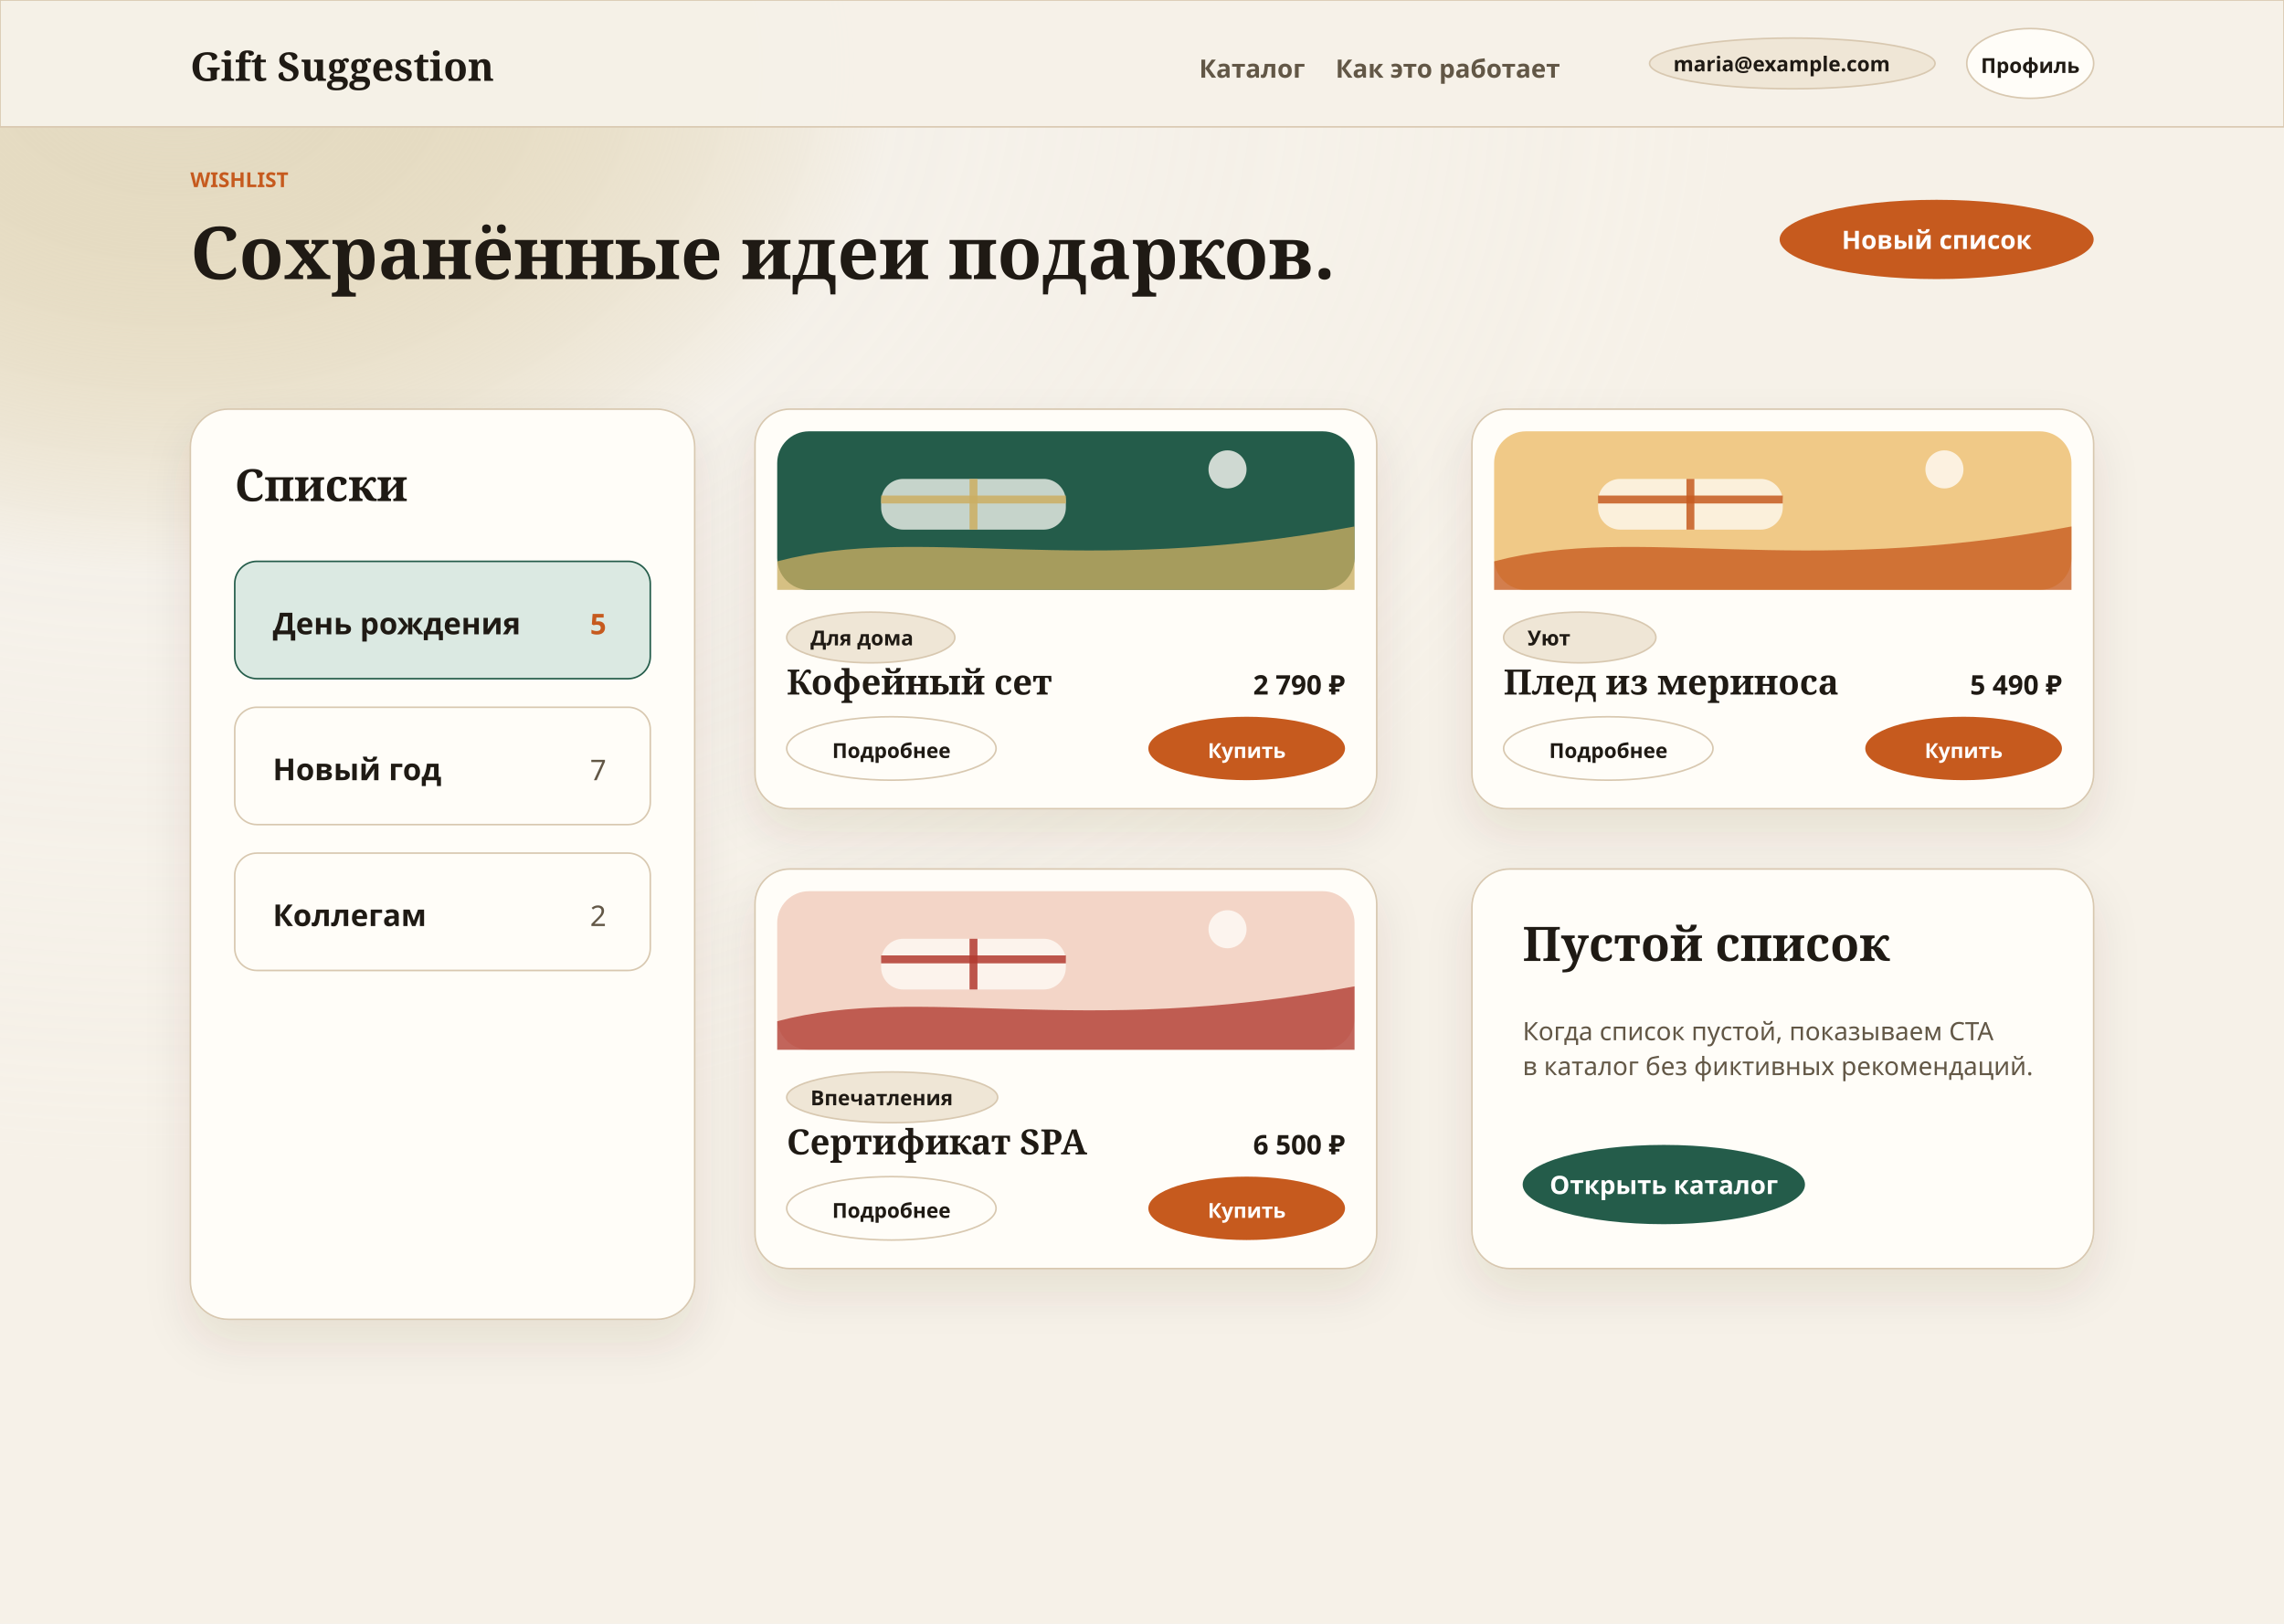
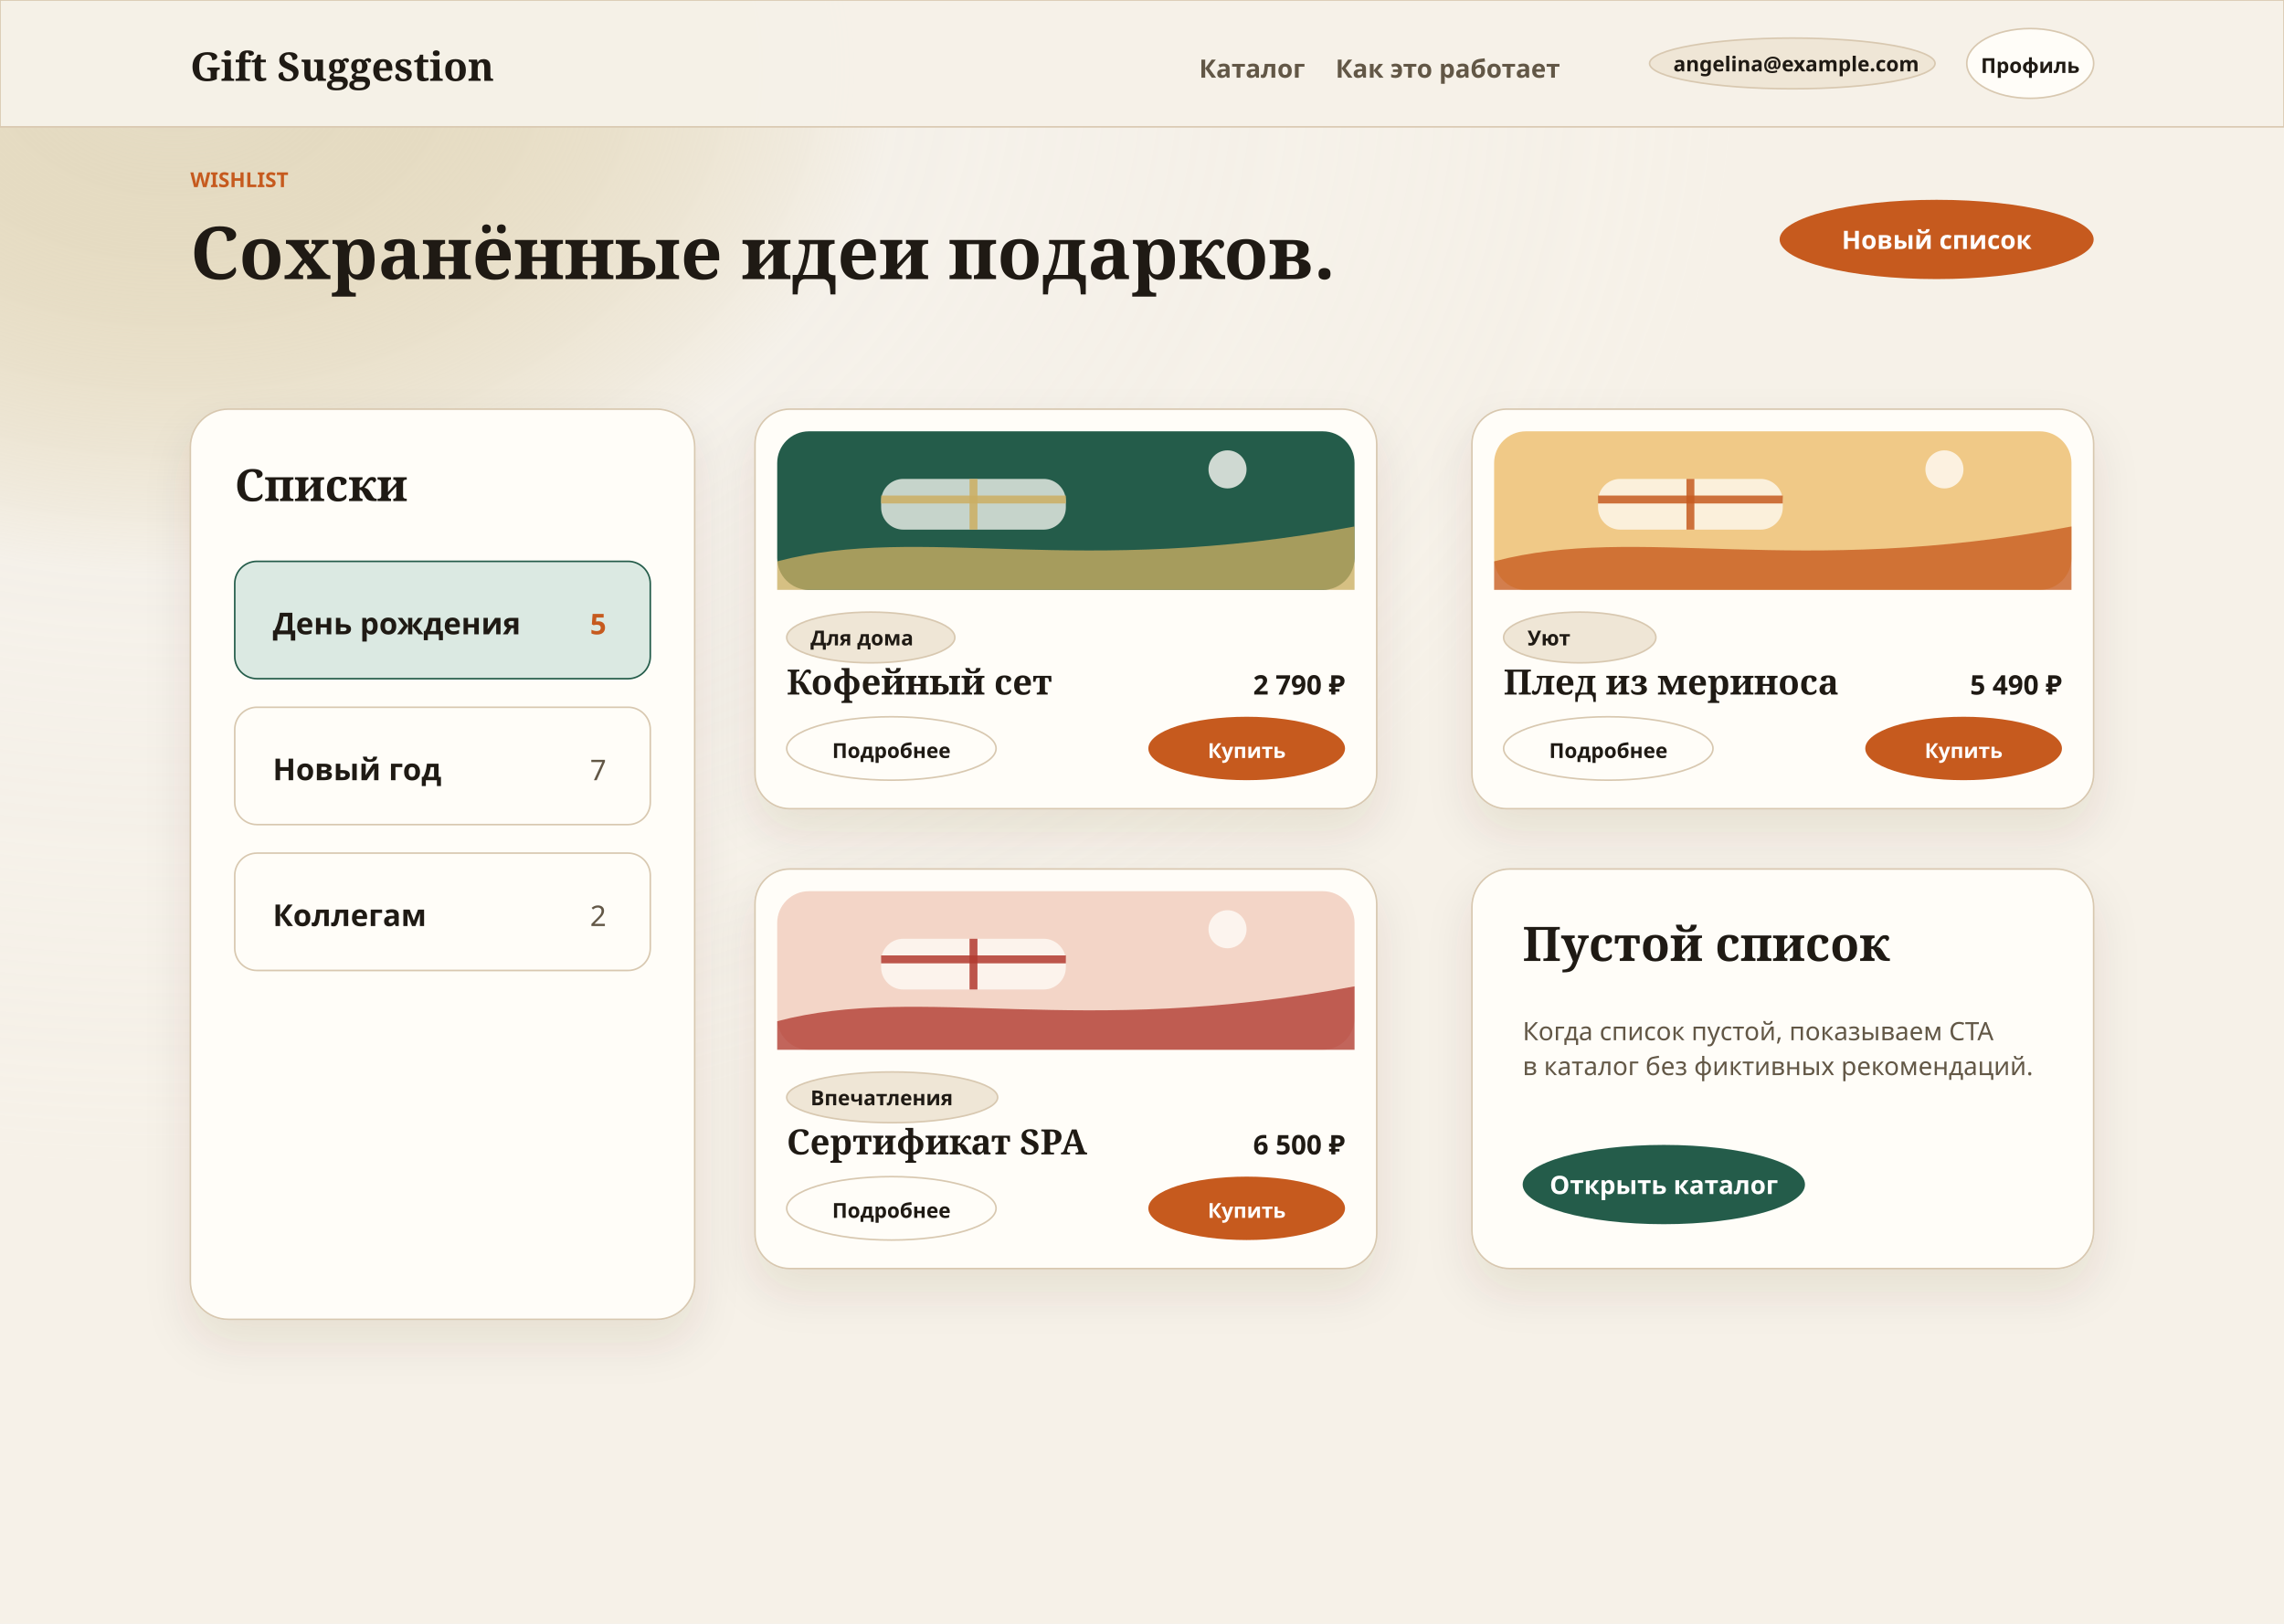
<svg xmlns="http://www.w3.org/2000/svg" width="1440" height="1024" viewBox="0 0 1440 1024" role="img" aria-label="10 Wishlist final mockup">
  <defs>
    <radialGradient id="warmGlow" cx="0.08" cy="0.04" r="0.68">
      <stop offset="0" stop-color="#cbae63" stop-opacity="0.30" />
      <stop offset="0.46" stop-color="#f6f1e8" stop-opacity="0.82" />
      <stop offset="1" stop-color="#f6f1e8" />
    </radialGradient>
    <filter id="shadow" x="-12%" y="-12%" width="124%" height="136%">
      <feDropShadow dx="0" dy="14" stdDeviation="14" flood-color="#4d3319" flood-opacity="0.10" />
    </filter>
  </defs>
  <rect x="0" y="0" width="1440" height="1024" rx="0" fill="url(#warmGlow)" />
  <g>
    <rect x="0" y="0" width="1440" height="80" rx="0" fill="#f6f1e8" stroke="#d8c8b0" stroke-width="1" opacity="0.96" />
    <text x="120" y="51" fill="#1f1a14" font-family="Fraunces, Georgia, serif" font-size="25" font-weight="800">
      <tspan x="120" dy="0">Gift Suggestion</tspan>
    </text>
    <text x="756" y="49" fill="#625746" font-family="Manrope, Segoe UI, sans-serif" font-size="16" font-weight="700">
      <tspan x="756" dy="0">Каталог</tspan>
    </text>
    <text x="842" y="49" fill="#625746" font-family="Manrope, Segoe UI, sans-serif" font-size="16" font-weight="700">
      <tspan x="842" dy="0">Как это работает</tspan>
    </text>
    <g>
      <rect x="1040" y="24" width="180" height="32" rx="999" fill="#efe6d6" stroke="#d8c8b0" stroke-width="1" />
      <text x="1055" y="45" fill="#1f1a14" font-family="Manrope, Segoe UI, sans-serif" font-size="13" font-weight="800">
-         <tspan x="1055" dy="0">maria@example.com</tspan>
+         <tspan x="1055" dy="0">angelina@example.com</tspan>
      </text>
    </g>
    <g opacity="1">
      <rect x="1240" y="18" width="80" height="44" rx="999" fill="#fffdf8" stroke="#d8c8b0" stroke-width="1" />
      <text x="1280" y="46" fill="#1f1a14" font-family="Manrope, Segoe UI, sans-serif" font-size="13" font-weight="800" text-anchor="middle">Профиль</text>
    </g>
  </g>
  <g transform="translate(120 118)">
    <text x="0" y="0" fill="#c65a1e" font-family="Manrope, Segoe UI, sans-serif" font-size="13" font-weight="800">
      <tspan x="0" dy="0">WISHLIST</tspan>
    </text>
    <text x="0" y="58" fill="#1f1a14" font-family="Fraunces, Georgia, serif" font-size="46" font-weight="700">
      <tspan x="0" dy="0">Сохранённые идеи подарков.</tspan>
    </text>
    <g opacity="1">
      <rect x="1002" y="8" width="198" height="50" rx="999" fill="#c65a1e" stroke="transparent" stroke-width="1" />
      <text x="1101" y="39" fill="#ffffff" font-family="Manrope, Segoe UI, sans-serif" font-size="16" font-weight="800" text-anchor="middle">Новый список</text>
    </g>
    <g transform="translate(0 140)">
      <rect x="0" y="0" width="318" height="574" rx="24" fill="#fffdf8" stroke="#d8c8b0" stroke-width="1" filter="url(#shadow)" />
      <text x="28" y="58" fill="#1f1a14" font-family="Fraunces, Georgia, serif" font-size="28" font-weight="700">
        <tspan x="28" dy="0">Списки</tspan>
      </text>
      <g transform="translate(28 96)">
        <rect x="0" y="0" width="262" height="74" rx="14" fill="#dbe9e2" stroke="#245c4a" stroke-width="1" />
        <text x="24" y="46" fill="#1f1a14" font-family="Manrope, Segoe UI, sans-serif" font-size="19" font-weight="900">
          <tspan x="24" dy="0">День рождения</tspan>
        </text>
        <text x="224" y="46" fill="#c65a1e" font-family="Manrope, Segoe UI, sans-serif" font-size="18" font-weight="900">
          <tspan x="224" dy="0">5</tspan>
        </text>
      </g>
      <g transform="translate(28 188)">
        <rect x="0" y="0" width="262" height="74" rx="14" fill="#fffdf8" stroke="#d8c8b0" stroke-width="1" />
        <text x="24" y="46" fill="#1f1a14" font-family="Manrope, Segoe UI, sans-serif" font-size="19" font-weight="900">
          <tspan x="24" dy="0">Новый год</tspan>
        </text>
        <text x="224" y="46" fill="#625746" font-family="Manrope, Segoe UI, sans-serif" font-size="18" font-weight="500">
          <tspan x="224" dy="0">7</tspan>
        </text>
      </g>
      <g transform="translate(28 280)">
        <rect x="0" y="0" width="262" height="74" rx="14" fill="#fffdf8" stroke="#d8c8b0" stroke-width="1" />
        <text x="24" y="46" fill="#1f1a14" font-family="Manrope, Segoe UI, sans-serif" font-size="19" font-weight="900">
          <tspan x="24" dy="0">Коллегам</tspan>
        </text>
        <text x="224" y="46" fill="#625746" font-family="Manrope, Segoe UI, sans-serif" font-size="18" font-weight="500">
          <tspan x="224" dy="0">2</tspan>
        </text>
      </g>
    </g>
    <g transform="translate(356 140)">
      <rect x="0" y="0" width="392" height="252" rx="22" fill="#fffdf8" stroke="#d8c8b0" stroke-width="1" filter="url(#shadow)" />
      <g>
        <rect x="14" y="14" width="364" height="100" rx="20" fill="#245c4a" />
        <path d="M14 96 C105 72, 203.28 107, 378 74 L378 114 L14 114 Z" fill="#cbae63" opacity="0.78" />
        <circle cx="297.92" cy="38" r="12" fill="#fffdf8" opacity="0.78" />
        <rect x="79.52" y="44" width="116.48" height="32" rx="14" fill="#fffdf8" opacity="0.74" />
        <line x1="137.76" y1="44" x2="137.76" y2="76" stroke="#cbae63" stroke-width="5" opacity="0.85" />
        <line x1="79.52" y1="57" x2="196" y2="57" stroke="#cbae63" stroke-width="5" opacity="0.85" />
      </g>
      <g>
        <rect x="20" y="128" width="106" height="32" rx="999" fill="#efe6d6" stroke="#d8c8b0" stroke-width="1" />
        <text x="35" y="149" fill="#1f1a14" font-family="Manrope, Segoe UI, sans-serif" font-size="13" font-weight="800">
          <tspan x="35" dy="0">Для дома</tspan>
        </text>
      </g>
      <text x="20" y="180" fill="#1f1a14" font-family="Fraunces, Georgia, serif" font-size="22" font-weight="700">
        <tspan x="20" dy="0">Кофейный сет</tspan>
      </text>
      <text x="372" y="180" fill="#1f1a14" font-family="Manrope, Segoe UI, sans-serif" font-size="17" font-weight="900" text-anchor="end">
        <tspan x="372" dy="0">2 790 ₽</tspan>
      </text>
      <g opacity="1">
        <rect x="20" y="194" width="132" height="40" rx="999" fill="#fffdf8" stroke="#d8c8b0" stroke-width="1" />
        <text x="86" y="220" fill="#1f1a14" font-family="Manrope, Segoe UI, sans-serif" font-size="13" font-weight="800" text-anchor="middle">Подробнее</text>
      </g>
      <g opacity="1">
        <rect x="248" y="194" width="124" height="40" rx="999" fill="#c65a1e" stroke="transparent" stroke-width="1" />
        <text x="310" y="220" fill="#ffffff" font-family="Manrope, Segoe UI, sans-serif" font-size="13" font-weight="800" text-anchor="middle">Купить</text>
      </g>
    </g>
    <g transform="translate(808 140)">
      <rect x="0" y="0" width="392" height="252" rx="22" fill="#fffdf8" stroke="#d8c8b0" stroke-width="1" filter="url(#shadow)" />
      <g>
        <rect x="14" y="14" width="364" height="100" rx="20" fill="#f0c987" />
        <path d="M14 96 C105 72, 203.28 107, 378 74 L378 114 L14 114 Z" fill="#c65a1e" opacity="0.78" />
        <circle cx="297.92" cy="38" r="12" fill="#fffdf8" opacity="0.78" />
        <rect x="79.52" y="44" width="116.48" height="32" rx="14" fill="#fffdf8" opacity="0.74" />
        <line x1="137.76" y1="44" x2="137.76" y2="76" stroke="#c65a1e" stroke-width="5" opacity="0.85" />
        <line x1="79.52" y1="57" x2="196" y2="57" stroke="#c65a1e" stroke-width="5" opacity="0.85" />
      </g>
      <g>
        <rect x="20" y="128" width="96" height="32" rx="999" fill="#efe6d6" stroke="#d8c8b0" stroke-width="1" />
        <text x="35" y="149" fill="#1f1a14" font-family="Manrope, Segoe UI, sans-serif" font-size="13" font-weight="800">
          <tspan x="35" dy="0">Уют</tspan>
        </text>
      </g>
      <text x="20" y="180" fill="#1f1a14" font-family="Fraunces, Georgia, serif" font-size="22" font-weight="700">
        <tspan x="20" dy="0">Плед из мериноса</tspan>
      </text>
      <text x="372" y="180" fill="#1f1a14" font-family="Manrope, Segoe UI, sans-serif" font-size="17" font-weight="900" text-anchor="end">
        <tspan x="372" dy="0">5 490 ₽</tspan>
      </text>
      <g opacity="1">
        <rect x="20" y="194" width="132" height="40" rx="999" fill="#fffdf8" stroke="#d8c8b0" stroke-width="1" />
        <text x="86" y="220" fill="#1f1a14" font-family="Manrope, Segoe UI, sans-serif" font-size="13" font-weight="800" text-anchor="middle">Подробнее</text>
      </g>
      <g opacity="1">
        <rect x="248" y="194" width="124" height="40" rx="999" fill="#c65a1e" stroke="transparent" stroke-width="1" />
        <text x="310" y="220" fill="#ffffff" font-family="Manrope, Segoe UI, sans-serif" font-size="13" font-weight="800" text-anchor="middle">Купить</text>
      </g>
    </g>
    <g transform="translate(356 430)">
      <rect x="0" y="0" width="392" height="252" rx="22" fill="#fffdf8" stroke="#d8c8b0" stroke-width="1" filter="url(#shadow)" />
      <g>
        <rect x="14" y="14" width="364" height="100" rx="20" fill="#f3d5c7" />
        <path d="M14 96 C105 72, 203.28 107, 378 74 L378 114 L14 114 Z" fill="#b13a2f" opacity="0.78" />
        <circle cx="297.92" cy="38" r="12" fill="#fffdf8" opacity="0.78" />
        <rect x="79.52" y="44" width="116.48" height="32" rx="14" fill="#fffdf8" opacity="0.74" />
        <line x1="137.76" y1="44" x2="137.76" y2="76" stroke="#b13a2f" stroke-width="5" opacity="0.85" />
        <line x1="79.52" y1="57" x2="196" y2="57" stroke="#b13a2f" stroke-width="5" opacity="0.85" />
      </g>
      <g>
        <rect x="20" y="128" width="133" height="32" rx="999" fill="#efe6d6" stroke="#d8c8b0" stroke-width="1" />
        <text x="35" y="149" fill="#1f1a14" font-family="Manrope, Segoe UI, sans-serif" font-size="13" font-weight="800">
          <tspan x="35" dy="0">Впечатления</tspan>
        </text>
      </g>
      <text x="20" y="180" fill="#1f1a14" font-family="Fraunces, Georgia, serif" font-size="22" font-weight="700">
        <tspan x="20" dy="0">Сертификат SPA</tspan>
      </text>
      <text x="372" y="180" fill="#1f1a14" font-family="Manrope, Segoe UI, sans-serif" font-size="17" font-weight="900" text-anchor="end">
        <tspan x="372" dy="0">6 500 ₽</tspan>
      </text>
      <g opacity="1">
        <rect x="20" y="194" width="132" height="40" rx="999" fill="#fffdf8" stroke="#d8c8b0" stroke-width="1" />
        <text x="86" y="220" fill="#1f1a14" font-family="Manrope, Segoe UI, sans-serif" font-size="13" font-weight="800" text-anchor="middle">Подробнее</text>
      </g>
      <g opacity="1">
        <rect x="248" y="194" width="124" height="40" rx="999" fill="#c65a1e" stroke="transparent" stroke-width="1" />
        <text x="310" y="220" fill="#ffffff" font-family="Manrope, Segoe UI, sans-serif" font-size="13" font-weight="800" text-anchor="middle">Купить</text>
      </g>
    </g>
    <g transform="translate(808 430)">
      <rect x="0" y="0" width="392" height="252" rx="24" fill="#fffdf8" stroke="#d8c8b0" stroke-width="1" filter="url(#shadow)" />
      <text x="32" y="58" fill="#1f1a14" font-family="Fraunces, Georgia, serif" font-size="30" font-weight="700">
        <tspan x="32" dy="0">Пустой список</tspan>
      </text>
      <text x="32" y="108" fill="#625746" font-family="Manrope, Segoe UI, sans-serif" font-size="16" font-weight="500">
        <tspan x="32" dy="0">Когда список пустой, показываем CTA</tspan>
        <tspan x="32" dy="22">в каталог без фиктивных рекомендаций.</tspan>
      </text>
      <g opacity="1">
        <rect x="32" y="174" width="178" height="50" rx="999" fill="#245c4a" stroke="transparent" stroke-width="1" />
        <text x="121" y="205" fill="#ffffff" font-family="Manrope, Segoe UI, sans-serif" font-size="16" font-weight="800" text-anchor="middle">Открыть каталог</text>
      </g>
    </g>
  </g>
</svg>
